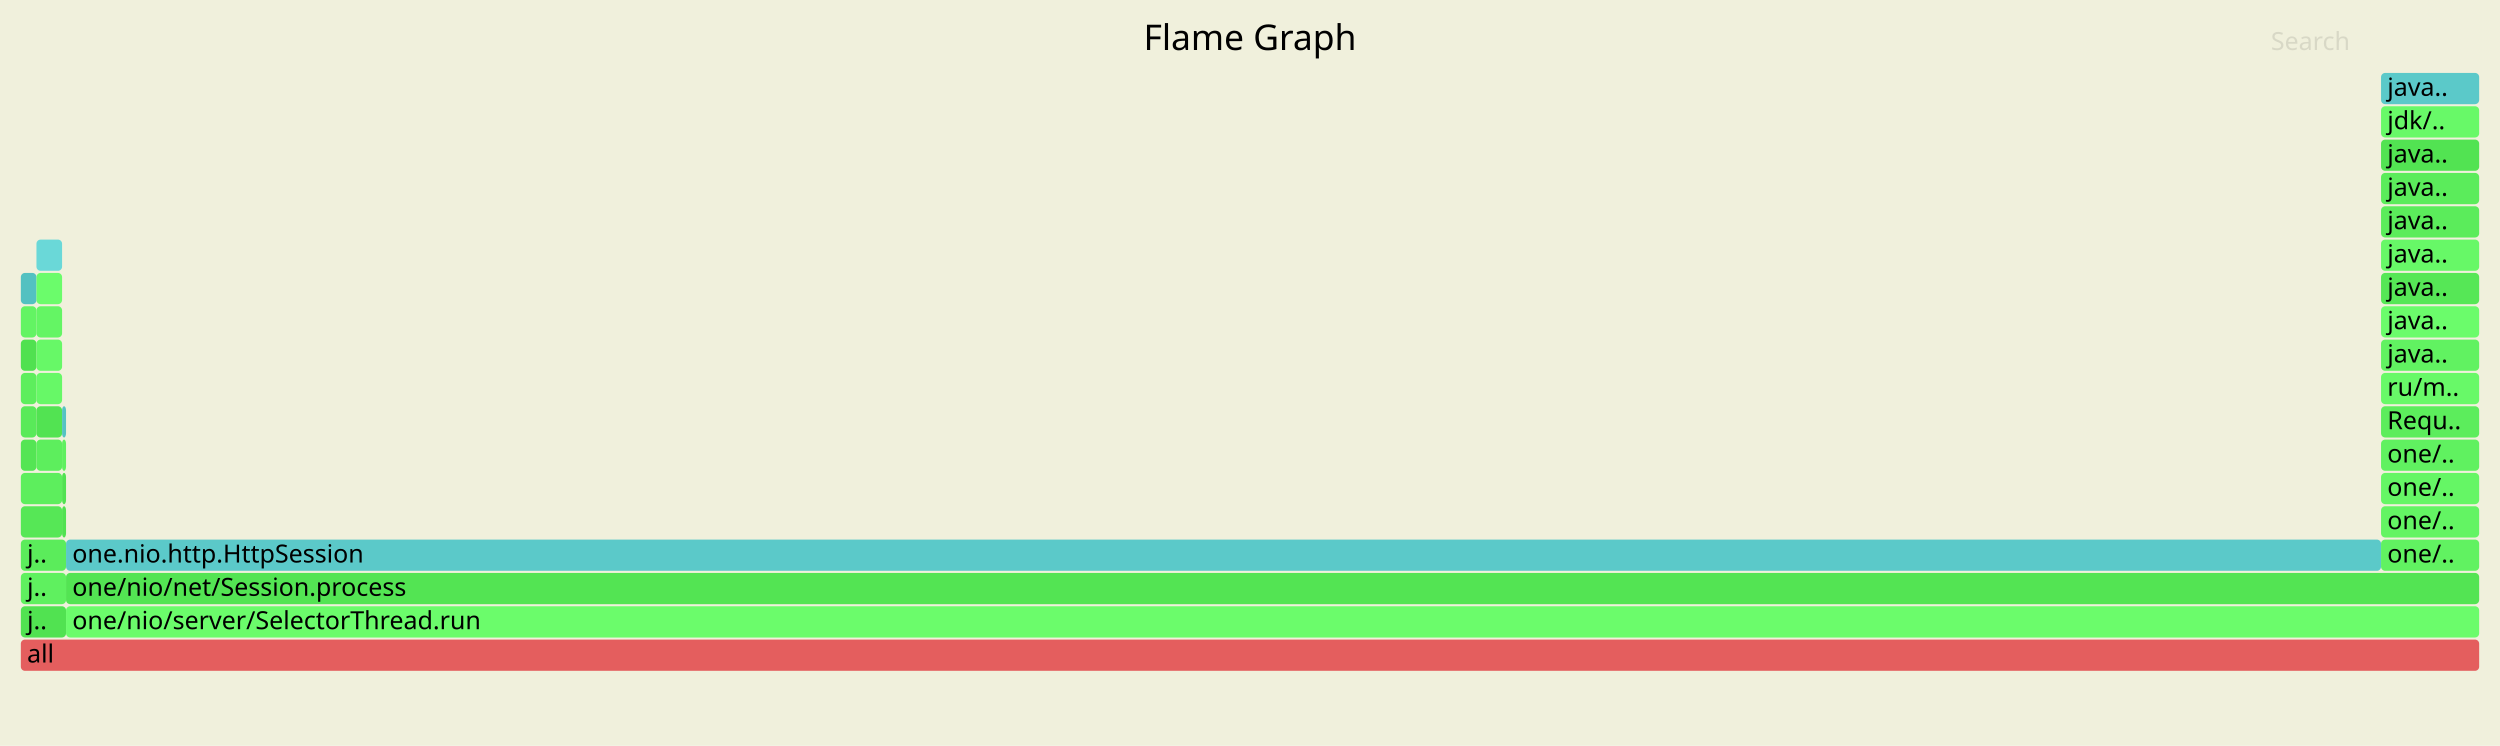
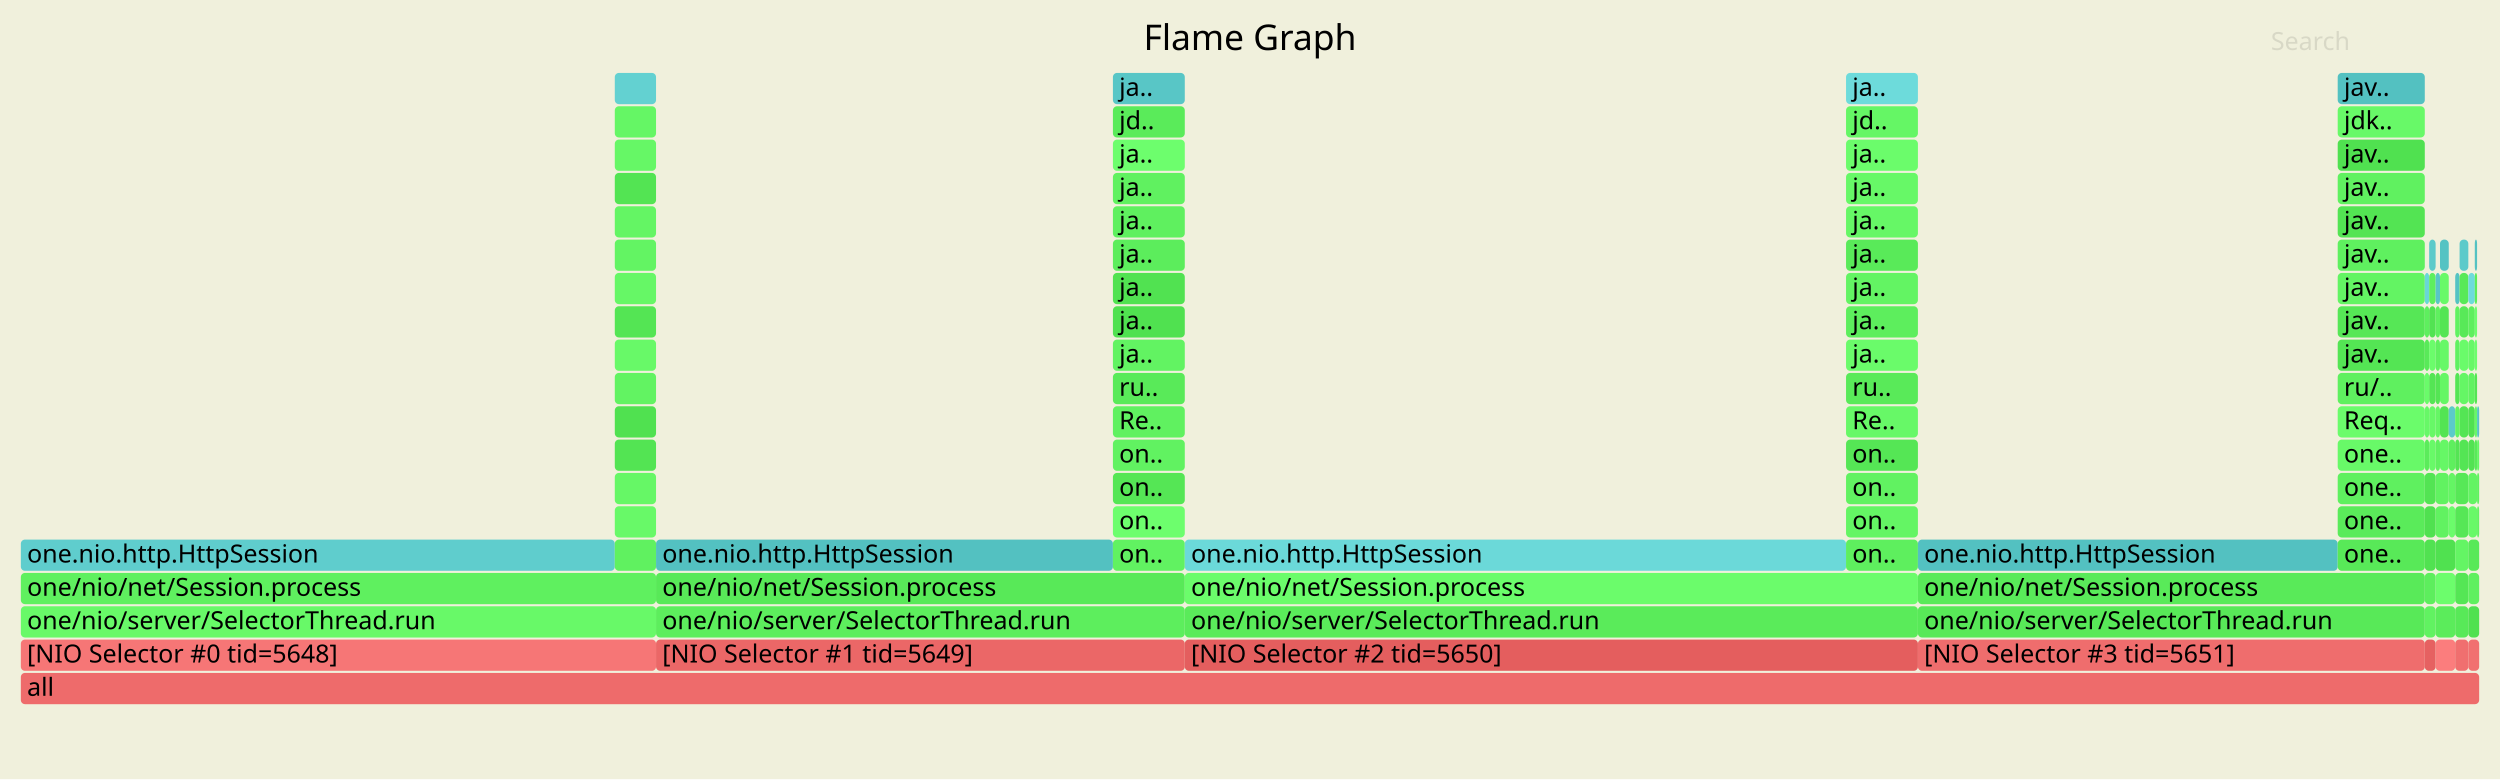
- <svg xmlns="http://www.w3.org/2000/svg" version="1.1" width="1200" height="358" viewBox="0 0 1200 358">
+ <svg xmlns="http://www.w3.org/2000/svg" version="1.1" width="1200" height="374" viewBox="0 0 1200 374">
  <style type="text/css">
	text { font-family:Verdana; font-size:12px; fill:rgb(0,0,0); }
	#search { opacity:0.1; cursor:pointer; }
	#search:hover, #search.show { opacity:1; }
	#subtitle { text-anchor:middle; font-color:rgb(160,160,160); }
	#title { text-anchor:middle; font-size:17px}
	#unzoom { cursor:pointer; }
	#frames &gt; *:hover { stroke:black; stroke-width:0.5; cursor:pointer; }
	.hide { display:none; }
	.parent { opacity:0.5; }
</style>
  <rect x="0" y="0" width="100%" height="100%" fill="rgb(240,240,220)" />
  <text id="title" x="600" y="24">Flame Graph</text>
-   <text id="details" x="10" y="341"> </text>
+   <text id="details" x="10" y="357"> </text>
  <text id="unzoom" x="10" y="24" class="hide">Reset Zoom</text>
  <text id="search" x="1090" y="24">Search</text>
-   <text id="matched" x="1090" y="341"> </text>
+   <text id="matched" x="1090" y="357"> </text>
  <g id="frames">
    <g>
-       <rect x="10.0" y="307.0" width="1180.0" height="15" fill="#e45e5e" rx="2" ry="2" />
-       <text x="13.0" y="318.0">all</text>
-     </g>
-     <g>
-       <rect x="10.0" y="291.0" width="21.7" height="15" fill="#51e251" rx="2" ry="2" />
-       <text x="13.0" y="302.0">j..</text>
-     </g>
-     <g>
-       <rect x="10.0" y="275.0" width="21.7" height="15" fill="#5ff05f" rx="2" ry="2" />
-       <text x="13.0" y="286.0">j..</text>
-     </g>
-     <g>
-       <rect x="10.0" y="259.0" width="21.7" height="15" fill="#5bec5b" rx="2" ry="2" />
-       <text x="13.0" y="270.0">j..</text>
-     </g>
-     <g>
-       <rect x="10.0" y="243.0" width="19.8" height="15" fill="#56e756" rx="2" ry="2" />
-       <text x="13.0" y="254.0" />
-     </g>
-     <g>
-       <rect x="10.0" y="227.0" width="19.8" height="15" fill="#5dee5d" rx="2" ry="2" />
-       <text x="13.0" y="238.0" />
-     </g>
-     <g>
-       <rect x="10.0" y="211.0" width="7.5" height="15" fill="#54e554" rx="2" ry="2" />
-       <text x="13.0" y="222.0" />
-     </g>
-     <g>
-       <rect x="10.0" y="195.0" width="7.5" height="15" fill="#59ea59" rx="2" ry="2" />
-       <text x="13.0" y="206.0" />
-     </g>
-     <g>
-       <rect x="10.0" y="179.0" width="7.5" height="15" fill="#5dee5d" rx="2" ry="2" />
-       <text x="13.0" y="190.0" />
-     </g>
-     <g>
-       <rect x="10.0" y="163.0" width="7.5" height="15" fill="#50e150" rx="2" ry="2" />
-       <text x="13.0" y="174.0" />
-     </g>
-     <g>
-       <rect x="10.0" y="147.0" width="7.5" height="15" fill="#63f463" rx="2" ry="2" />
-       <text x="13.0" y="158.0" />
-     </g>
-     <g>
-       <rect x="10.0" y="131.0" width="7.5" height="15" fill="#53c1c1" rx="2" ry="2" />
-       <text x="13.0" y="142.0" />
-     </g>
-     <g>
-       <rect x="17.5" y="211.0" width="12.3" height="15" fill="#5dee5d" rx="2" ry="2" />
-       <text x="20.5" y="222.0" />
-     </g>
-     <g>
-       <rect x="17.5" y="195.0" width="12.3" height="15" fill="#52e352" rx="2" ry="2" />
-       <text x="20.5" y="206.0" />
-     </g>
-     <g>
-       <rect x="17.5" y="179.0" width="12.3" height="15" fill="#67f867" rx="2" ry="2" />
-       <text x="20.5" y="190.0" />
-     </g>
-     <g>
-       <rect x="17.5" y="163.0" width="12.3" height="15" fill="#67f867" rx="2" ry="2" />
-       <text x="20.5" y="174.0" />
-     </g>
-     <g>
-       <rect x="17.5" y="147.0" width="12.3" height="15" fill="#64f564" rx="2" ry="2" />
-       <text x="20.5" y="158.0" />
-     </g>
-     <g>
-       <rect x="17.5" y="131.0" width="12.3" height="15" fill="#6bfc6b" rx="2" ry="2" />
-       <text x="20.5" y="142.0" />
-     </g>
-     <g>
-       <rect x="17.5" y="115.0" width="12.3" height="15" fill="#6ad8d8" rx="2" ry="2" />
-       <text x="20.5" y="126.0" />
-     </g>
-     <g>
-       <rect x="29.8" y="243.0" width="1.9" height="15" fill="#51e251" rx="2" ry="2" />
-       <text x="32.8" y="254.0" />
-     </g>
-     <g>
-       <rect x="29.8" y="227.0" width="1.9" height="15" fill="#51e251" rx="2" ry="2" />
-       <text x="32.8" y="238.0" />
-     </g>
-     <g>
-       <rect x="29.8" y="211.0" width="1.9" height="15" fill="#5ff05f" rx="2" ry="2" />
-       <text x="32.8" y="222.0" />
-     </g>
-     <g>
-       <rect x="29.8" y="195.0" width="1.9" height="15" fill="#55c3c3" rx="2" ry="2" />
-       <text x="32.8" y="206.0" />
-     </g>
-     <g>
-       <rect x="31.7" y="291.0" width="1158.3" height="15" fill="#6bfc6b" rx="2" ry="2" />
-       <text x="34.7" y="302.0">one/nio/server/SelectorThread.run</text>
-     </g>
-     <g>
-       <rect x="31.7" y="275.0" width="1158.3" height="15" fill="#53e453" rx="2" ry="2" />
-       <text x="34.7" y="286.0">one/nio/net/Session.process</text>
-     </g>
-     <g>
-       <rect x="31.7" y="259.0" width="1111.2" height="15" fill="#5bc9c9" rx="2" ry="2" />
-       <text x="34.7" y="270.0">one.nio.http.HttpSession</text>
-     </g>
-     <g>
-       <rect x="1142.9" y="259.0" width="47.1" height="15" fill="#61f261" rx="2" ry="2" />
-       <text x="1145.9" y="270.0">one/..</text>
-     </g>
-     <g>
-       <rect x="1142.9" y="243.0" width="47.1" height="15" fill="#63f463" rx="2" ry="2" />
-       <text x="1145.9" y="254.0">one/..</text>
-     </g>
-     <g>
-       <rect x="1142.9" y="227.0" width="47.1" height="15" fill="#65f665" rx="2" ry="2" />
-       <text x="1145.9" y="238.0">one/..</text>
-     </g>
-     <g>
-       <rect x="1142.9" y="211.0" width="47.1" height="15" fill="#60f160" rx="2" ry="2" />
-       <text x="1145.9" y="222.0">one/..</text>
-     </g>
-     <g>
-       <rect x="1142.9" y="195.0" width="47.1" height="15" fill="#5ced5c" rx="2" ry="2" />
-       <text x="1145.9" y="206.0">Requ..</text>
-     </g>
-     <g>
-       <rect x="1142.9" y="179.0" width="47.1" height="15" fill="#68f968" rx="2" ry="2" />
-       <text x="1145.9" y="190.0">ru/m..</text>
-     </g>
-     <g>
-       <rect x="1142.9" y="163.0" width="47.1" height="15" fill="#61f261" rx="2" ry="2" />
-       <text x="1145.9" y="174.0">java..</text>
-     </g>
-     <g>
-       <rect x="1142.9" y="147.0" width="47.1" height="15" fill="#6bfc6b" rx="2" ry="2" />
-       <text x="1145.9" y="158.0">java..</text>
-     </g>
-     <g>
-       <rect x="1142.9" y="131.0" width="47.1" height="15" fill="#56e756" rx="2" ry="2" />
-       <text x="1145.9" y="142.0">java..</text>
-     </g>
-     <g>
-       <rect x="1142.9" y="115.0" width="47.1" height="15" fill="#67f867" rx="2" ry="2" />
-       <text x="1145.9" y="126.0">java..</text>
-     </g>
-     <g>
-       <rect x="1142.9" y="99.0" width="47.1" height="15" fill="#5bec5b" rx="2" ry="2" />
-       <text x="1145.9" y="110.0">java..</text>
-     </g>
-     <g>
-       <rect x="1142.9" y="83.0" width="47.1" height="15" fill="#5bec5b" rx="2" ry="2" />
-       <text x="1145.9" y="94.0">java..</text>
-     </g>
-     <g>
-       <rect x="1142.9" y="67.0" width="47.1" height="15" fill="#52e352" rx="2" ry="2" />
-       <text x="1145.9" y="78.0">java..</text>
-     </g>
-     <g>
-       <rect x="1142.9" y="51.0" width="47.1" height="15" fill="#68f968" rx="2" ry="2" />
-       <text x="1145.9" y="62.0">jdk/..</text>
-     </g>
-     <g>
-       <rect x="1142.9" y="35.0" width="47.1" height="15" fill="#5bc9c9" rx="2" ry="2" />
-       <text x="1145.9" y="46.0">java..</text>
+       <rect x="10.0" y="323.0" width="1180.0" height="15" fill="#ee6b6b" rx="2" ry="2" />
+       <text x="13.0" y="334.0">all</text>
+     </g>
+     <g>
+       <rect x="10.0" y="307.0" width="304.9" height="15" fill="#f67676" rx="2" ry="2" />
+       <text x="13.0" y="318.0">[NIO Selector #0 tid=5648]</text>
+     </g>
+     <g>
+       <rect x="10.0" y="291.0" width="304.9" height="15" fill="#68f968" rx="2" ry="2" />
+       <text x="13.0" y="302.0">one/nio/server/SelectorThread.run</text>
+     </g>
+     <g>
+       <rect x="10.0" y="275.0" width="304.9" height="15" fill="#5ff05f" rx="2" ry="2" />
+       <text x="13.0" y="286.0">one/nio/net/Session.process</text>
+     </g>
+     <g>
+       <rect x="10.0" y="259.0" width="285.1" height="15" fill="#5fcdcd" rx="2" ry="2" />
+       <text x="13.0" y="270.0">one.nio.http.HttpSession</text>
+     </g>
+     <g>
+       <rect x="295.1" y="259.0" width="19.8" height="15" fill="#60f160" rx="2" ry="2" />
+       <text x="298.1" y="270.0" />
+     </g>
+     <g>
+       <rect x="295.1" y="243.0" width="19.8" height="15" fill="#68f968" rx="2" ry="2" />
+       <text x="298.1" y="254.0" />
+     </g>
+     <g>
+       <rect x="295.1" y="227.0" width="19.8" height="15" fill="#66f766" rx="2" ry="2" />
+       <text x="298.1" y="238.0" />
+     </g>
+     <g>
+       <rect x="295.1" y="211.0" width="19.8" height="15" fill="#53e453" rx="2" ry="2" />
+       <text x="298.1" y="222.0" />
+     </g>
+     <g>
+       <rect x="295.1" y="195.0" width="19.8" height="15" fill="#50e150" rx="2" ry="2" />
+       <text x="298.1" y="206.0" />
+     </g>
+     <g>
+       <rect x="295.1" y="179.0" width="19.8" height="15" fill="#62f362" rx="2" ry="2" />
+       <text x="298.1" y="190.0" />
+     </g>
+     <g>
+       <rect x="295.1" y="163.0" width="19.8" height="15" fill="#68f968" rx="2" ry="2" />
+       <text x="298.1" y="174.0" />
+     </g>
+     <g>
+       <rect x="295.1" y="147.0" width="19.8" height="15" fill="#54e554" rx="2" ry="2" />
+       <text x="298.1" y="158.0" />
+     </g>
+     <g>
+       <rect x="295.1" y="131.0" width="19.8" height="15" fill="#66f766" rx="2" ry="2" />
+       <text x="298.1" y="142.0" />
+     </g>
+     <g>
+       <rect x="295.1" y="115.0" width="19.8" height="15" fill="#63f463" rx="2" ry="2" />
+       <text x="298.1" y="126.0" />
+     </g>
+     <g>
+       <rect x="295.1" y="99.0" width="19.8" height="15" fill="#64f564" rx="2" ry="2" />
+       <text x="298.1" y="110.0" />
+     </g>
+     <g>
+       <rect x="295.1" y="83.0" width="19.8" height="15" fill="#53e453" rx="2" ry="2" />
+       <text x="298.1" y="94.0" />
+     </g>
+     <g>
+       <rect x="295.1" y="67.0" width="19.8" height="15" fill="#66f766" rx="2" ry="2" />
+       <text x="298.1" y="78.0" />
+     </g>
+     <g>
+       <rect x="295.1" y="51.0" width="19.8" height="15" fill="#65f665" rx="2" ry="2" />
+       <text x="298.1" y="62.0" />
+     </g>
+     <g>
+       <rect x="295.1" y="35.0" width="19.8" height="15" fill="#63d1d1" rx="2" ry="2" />
+       <text x="298.1" y="46.0" />
+     </g>
+     <g>
+       <rect x="314.9" y="307.0" width="253.8" height="15" fill="#eb6767" rx="2" ry="2" />
+       <text x="317.9" y="318.0">[NIO Selector #1 tid=5649]</text>
+     </g>
+     <g>
+       <rect x="314.9" y="291.0" width="253.8" height="15" fill="#5dee5d" rx="2" ry="2" />
+       <text x="317.9" y="302.0">one/nio/server/SelectorThread.run</text>
+     </g>
+     <g>
+       <rect x="314.9" y="275.0" width="253.8" height="15" fill="#58e958" rx="2" ry="2" />
+       <text x="317.9" y="286.0">one/nio/net/Session.process</text>
+     </g>
+     <g>
+       <rect x="314.9" y="259.0" width="219.3" height="15" fill="#53c1c1" rx="2" ry="2" />
+       <text x="317.9" y="270.0">one.nio.http.HttpSession</text>
+     </g>
+     <g>
+       <rect x="534.2" y="259.0" width="34.5" height="15" fill="#61f261" rx="2" ry="2" />
+       <text x="537.2" y="270.0">on..</text>
+     </g>
+     <g>
+       <rect x="534.2" y="243.0" width="34.5" height="15" fill="#6dfe6d" rx="2" ry="2" />
+       <text x="537.2" y="254.0">on..</text>
+     </g>
+     <g>
+       <rect x="534.2" y="227.0" width="34.5" height="15" fill="#55e655" rx="2" ry="2" />
+       <text x="537.2" y="238.0">on..</text>
+     </g>
+     <g>
+       <rect x="534.2" y="211.0" width="34.5" height="15" fill="#61f261" rx="2" ry="2" />
+       <text x="537.2" y="222.0">on..</text>
+     </g>
+     <g>
+       <rect x="534.2" y="195.0" width="34.5" height="15" fill="#60f160" rx="2" ry="2" />
+       <text x="537.2" y="206.0">Re..</text>
+     </g>
+     <g>
+       <rect x="534.2" y="179.0" width="34.5" height="15" fill="#59ea59" rx="2" ry="2" />
+       <text x="537.2" y="190.0">ru..</text>
+     </g>
+     <g>
+       <rect x="534.2" y="163.0" width="34.5" height="15" fill="#62f362" rx="2" ry="2" />
+       <text x="537.2" y="174.0">ja..</text>
+     </g>
+     <g>
+       <rect x="534.2" y="147.0" width="34.5" height="15" fill="#50e150" rx="2" ry="2" />
+       <text x="537.2" y="158.0">ja..</text>
+     </g>
+     <g>
+       <rect x="534.2" y="131.0" width="34.5" height="15" fill="#51e251" rx="2" ry="2" />
+       <text x="537.2" y="142.0">ja..</text>
+     </g>
+     <g>
+       <rect x="534.2" y="115.0" width="34.5" height="15" fill="#5ced5c" rx="2" ry="2" />
+       <text x="537.2" y="126.0">ja..</text>
+     </g>
+     <g>
+       <rect x="534.2" y="99.0" width="34.5" height="15" fill="#5ff05f" rx="2" ry="2" />
+       <text x="537.2" y="110.0">ja..</text>
+     </g>
+     <g>
+       <rect x="534.2" y="83.0" width="34.5" height="15" fill="#60f160" rx="2" ry="2" />
+       <text x="537.2" y="94.0">ja..</text>
+     </g>
+     <g>
+       <rect x="534.2" y="67.0" width="34.5" height="15" fill="#6dfe6d" rx="2" ry="2" />
+       <text x="537.2" y="78.0">ja..</text>
+     </g>
+     <g>
+       <rect x="534.2" y="51.0" width="34.5" height="15" fill="#5aeb5a" rx="2" ry="2" />
+       <text x="537.2" y="62.0">jd..</text>
+     </g>
+     <g>
+       <rect x="534.2" y="35.0" width="34.5" height="15" fill="#58c6c6" rx="2" ry="2" />
+       <text x="537.2" y="46.0">ja..</text>
+     </g>
+     <g>
+       <rect x="568.7" y="307.0" width="351.9" height="15" fill="#e45e5e" rx="2" ry="2" />
+       <text x="571.7" y="318.0">[NIO Selector #2 tid=5650]</text>
+     </g>
+     <g>
+       <rect x="568.7" y="291.0" width="351.9" height="15" fill="#5aeb5a" rx="2" ry="2" />
+       <text x="571.7" y="302.0">one/nio/server/SelectorThread.run</text>
+     </g>
+     <g>
+       <rect x="568.7" y="275.0" width="351.9" height="15" fill="#6bfc6b" rx="2" ry="2" />
+       <text x="571.7" y="286.0">one/nio/net/Session.process</text>
+     </g>
+     <g>
+       <rect x="568.7" y="259.0" width="317.4" height="15" fill="#6bd9d9" rx="2" ry="2" />
+       <text x="571.7" y="270.0">one.nio.http.HttpSession</text>
+     </g>
+     <g>
+       <rect x="886.1" y="259.0" width="34.5" height="15" fill="#5eef5e" rx="2" ry="2" />
+       <text x="889.1" y="270.0">on..</text>
+     </g>
+     <g>
+       <rect x="886.1" y="243.0" width="34.5" height="15" fill="#64f564" rx="2" ry="2" />
+       <text x="889.1" y="254.0">on..</text>
+     </g>
+     <g>
+       <rect x="886.1" y="227.0" width="34.5" height="15" fill="#61f261" rx="2" ry="2" />
+       <text x="889.1" y="238.0">on..</text>
+     </g>
+     <g>
+       <rect x="886.1" y="211.0" width="34.5" height="15" fill="#55e655" rx="2" ry="2" />
+       <text x="889.1" y="222.0">on..</text>
+     </g>
+     <g>
+       <rect x="886.1" y="195.0" width="34.5" height="15" fill="#67f867" rx="2" ry="2" />
+       <text x="889.1" y="206.0">Re..</text>
+     </g>
+     <g>
+       <rect x="886.1" y="179.0" width="34.5" height="15" fill="#59ea59" rx="2" ry="2" />
+       <text x="889.1" y="190.0">ru..</text>
+     </g>
+     <g>
+       <rect x="886.1" y="163.0" width="34.5" height="15" fill="#6afb6a" rx="2" ry="2" />
+       <text x="889.1" y="174.0">ja..</text>
+     </g>
+     <g>
+       <rect x="886.1" y="147.0" width="34.5" height="15" fill="#5dee5d" rx="2" ry="2" />
+       <text x="889.1" y="158.0">ja..</text>
+     </g>
+     <g>
+       <rect x="886.1" y="131.0" width="34.5" height="15" fill="#63f463" rx="2" ry="2" />
+       <text x="889.1" y="142.0">ja..</text>
+     </g>
+     <g>
+       <rect x="886.1" y="115.0" width="34.5" height="15" fill="#59ea59" rx="2" ry="2" />
+       <text x="889.1" y="126.0">ja..</text>
+     </g>
+     <g>
+       <rect x="886.1" y="99.0" width="34.5" height="15" fill="#66f766" rx="2" ry="2" />
+       <text x="889.1" y="110.0">ja..</text>
+     </g>
+     <g>
+       <rect x="886.1" y="83.0" width="34.5" height="15" fill="#67f867" rx="2" ry="2" />
+       <text x="889.1" y="94.0">ja..</text>
+     </g>
+     <g>
+       <rect x="886.1" y="67.0" width="34.5" height="15" fill="#6bfc6b" rx="2" ry="2" />
+       <text x="889.1" y="78.0">ja..</text>
+     </g>
+     <g>
+       <rect x="886.1" y="51.0" width="34.5" height="15" fill="#65f665" rx="2" ry="2" />
+       <text x="889.1" y="62.0">jd..</text>
+     </g>
+     <g>
+       <rect x="886.1" y="35.0" width="34.5" height="15" fill="#6ddbdb" rx="2" ry="2" />
+       <text x="889.1" y="46.0">ja..</text>
+     </g>
+     <g>
+       <rect x="920.6" y="307.0" width="243.3" height="15" fill="#ef6d6d" rx="2" ry="2" />
+       <text x="923.6" y="318.0">[NIO Selector #3 tid=5651]</text>
+     </g>
+     <g>
+       <rect x="920.6" y="291.0" width="243.3" height="15" fill="#58e958" rx="2" ry="2" />
+       <text x="923.6" y="302.0">one/nio/server/SelectorThread.run</text>
+     </g>
+     <g>
+       <rect x="920.6" y="275.0" width="243.3" height="15" fill="#59ea59" rx="2" ry="2" />
+       <text x="923.6" y="286.0">one/nio/net/Session.process</text>
+     </g>
+     <g>
+       <rect x="920.6" y="259.0" width="201.5" height="15" fill="#53c1c1" rx="2" ry="2" />
+       <text x="923.6" y="270.0">one.nio.http.HttpSession</text>
+     </g>
+     <g>
+       <rect x="1122.1" y="259.0" width="41.8" height="15" fill="#58e958" rx="2" ry="2" />
+       <text x="1125.1" y="270.0">one..</text>
+     </g>
+     <g>
+       <rect x="1122.1" y="243.0" width="41.8" height="15" fill="#5aeb5a" rx="2" ry="2" />
+       <text x="1125.1" y="254.0">one..</text>
+     </g>
+     <g>
+       <rect x="1122.1" y="227.0" width="41.8" height="15" fill="#5ff05f" rx="2" ry="2" />
+       <text x="1125.1" y="238.0">one..</text>
+     </g>
+     <g>
+       <rect x="1122.1" y="211.0" width="41.8" height="15" fill="#68f968" rx="2" ry="2" />
+       <text x="1125.1" y="222.0">one..</text>
+     </g>
+     <g>
+       <rect x="1122.1" y="195.0" width="41.8" height="15" fill="#6bfc6b" rx="2" ry="2" />
+       <text x="1125.1" y="206.0">Req..</text>
+     </g>
+     <g>
+       <rect x="1122.1" y="179.0" width="41.8" height="15" fill="#5ff05f" rx="2" ry="2" />
+       <text x="1125.1" y="190.0">ru/..</text>
+     </g>
+     <g>
+       <rect x="1122.1" y="163.0" width="41.8" height="15" fill="#54e554" rx="2" ry="2" />
+       <text x="1125.1" y="174.0">jav..</text>
+     </g>
+     <g>
+       <rect x="1122.1" y="147.0" width="41.8" height="15" fill="#56e756" rx="2" ry="2" />
+       <text x="1125.1" y="158.0">jav..</text>
+     </g>
+     <g>
+       <rect x="1122.1" y="131.0" width="41.8" height="15" fill="#63f463" rx="2" ry="2" />
+       <text x="1125.1" y="142.0">jav..</text>
+     </g>
+     <g>
+       <rect x="1122.1" y="115.0" width="41.8" height="15" fill="#5ff05f" rx="2" ry="2" />
+       <text x="1125.1" y="126.0">jav..</text>
+     </g>
+     <g>
+       <rect x="1122.1" y="99.0" width="41.8" height="15" fill="#53e453" rx="2" ry="2" />
+       <text x="1125.1" y="110.0">jav..</text>
+     </g>
+     <g>
+       <rect x="1122.1" y="83.0" width="41.8" height="15" fill="#60f160" rx="2" ry="2" />
+       <text x="1125.1" y="94.0">jav..</text>
+     </g>
+     <g>
+       <rect x="1122.1" y="67.0" width="41.8" height="15" fill="#50e150" rx="2" ry="2" />
+       <text x="1125.1" y="78.0">jav..</text>
+     </g>
+     <g>
+       <rect x="1122.1" y="51.0" width="41.8" height="15" fill="#68f968" rx="2" ry="2" />
+       <text x="1125.1" y="62.0">jdk..</text>
+     </g>
+     <g>
+       <rect x="1122.1" y="35.0" width="41.8" height="15" fill="#53c1c1" rx="2" ry="2" />
+       <text x="1125.1" y="46.0">jav..</text>
+     </g>
+     <g>
+       <rect x="1163.9" y="307.0" width="5.2" height="15" fill="#e66161" rx="2" ry="2" />
+       <text x="1166.9" y="318.0" />
+     </g>
+     <g>
+       <rect x="1163.9" y="291.0" width="5.2" height="15" fill="#61f261" rx="2" ry="2" />
+       <text x="1166.9" y="302.0" />
+     </g>
+     <g>
+       <rect x="1163.9" y="275.0" width="5.2" height="15" fill="#5dee5d" rx="2" ry="2" />
+       <text x="1166.9" y="286.0" />
+     </g>
+     <g>
+       <rect x="1163.9" y="259.0" width="5.2" height="15" fill="#51e251" rx="2" ry="2" />
+       <text x="1166.9" y="270.0" />
+     </g>
+     <g>
+       <rect x="1163.9" y="243.0" width="5.2" height="15" fill="#50e150" rx="2" ry="2" />
+       <text x="1166.9" y="254.0" />
+     </g>
+     <g>
+       <rect x="1163.9" y="227.0" width="5.2" height="15" fill="#53e453" rx="2" ry="2" />
+       <text x="1166.9" y="238.0" />
+     </g>
+     <g>
+       <rect x="1163.9" y="211.0" width="2.1" height="15" fill="#5bec5b" rx="2" ry="2" />
+       <text x="1166.9" y="222.0" />
+     </g>
+     <g>
+       <rect x="1163.9" y="195.0" width="2.1" height="15" fill="#67f867" rx="2" ry="2" />
+       <text x="1166.9" y="206.0" />
+     </g>
+     <g>
+       <rect x="1163.9" y="179.0" width="2.1" height="15" fill="#6afb6a" rx="2" ry="2" />
+       <text x="1166.9" y="190.0" />
+     </g>
+     <g>
+       <rect x="1163.9" y="163.0" width="2.1" height="15" fill="#59ea59" rx="2" ry="2" />
+       <text x="1166.9" y="174.0" />
+     </g>
+     <g>
+       <rect x="1163.9" y="147.0" width="2.1" height="15" fill="#5eef5e" rx="2" ry="2" />
+       <text x="1166.9" y="158.0" />
+     </g>
+     <g>
+       <rect x="1163.9" y="131.0" width="2.1" height="15" fill="#69d7d7" rx="2" ry="2" />
+       <text x="1166.9" y="142.0" />
+     </g>
+     <g>
+       <rect x="1166.0" y="211.0" width="3.1" height="15" fill="#68f968" rx="2" ry="2" />
+       <text x="1169.0" y="222.0" />
+     </g>
+     <g>
+       <rect x="1166.0" y="195.0" width="3.1" height="15" fill="#67f867" rx="2" ry="2" />
+       <text x="1169.0" y="206.0" />
+     </g>
+     <g>
+       <rect x="1166.0" y="179.0" width="3.1" height="15" fill="#54e554" rx="2" ry="2" />
+       <text x="1169.0" y="190.0" />
+     </g>
+     <g>
+       <rect x="1166.0" y="163.0" width="3.1" height="15" fill="#6bfc6b" rx="2" ry="2" />
+       <text x="1169.0" y="174.0" />
+     </g>
+     <g>
+       <rect x="1166.0" y="147.0" width="3.1" height="15" fill="#52e352" rx="2" ry="2" />
+       <text x="1169.0" y="158.0" />
+     </g>
+     <g>
+       <rect x="1166.0" y="131.0" width="3.1" height="15" fill="#5eef5e" rx="2" ry="2" />
+       <text x="1169.0" y="142.0" />
+     </g>
+     <g>
+       <rect x="1166.0" y="115.0" width="3.1" height="15" fill="#5ccaca" rx="2" ry="2" />
+       <text x="1169.0" y="126.0" />
+     </g>
+     <g>
+       <rect x="1169.1" y="307.0" width="9.4" height="15" fill="#fb7d7d" rx="2" ry="2" />
+       <text x="1172.1" y="318.0" />
+     </g>
+     <g>
+       <rect x="1169.1" y="291.0" width="9.4" height="15" fill="#5bec5b" rx="2" ry="2" />
+       <text x="1172.1" y="302.0" />
+     </g>
+     <g>
+       <rect x="1169.1" y="275.0" width="9.4" height="15" fill="#6cfd6c" rx="2" ry="2" />
+       <text x="1172.1" y="286.0" />
+     </g>
+     <g>
+       <rect x="1169.1" y="259.0" width="9.4" height="15" fill="#50e150" rx="2" ry="2" />
+       <text x="1172.1" y="270.0" />
+     </g>
+     <g>
+       <rect x="1169.1" y="243.0" width="6.3" height="15" fill="#61f261" rx="2" ry="2" />
+       <text x="1172.1" y="254.0" />
+     </g>
+     <g>
+       <rect x="1169.1" y="227.0" width="6.3" height="15" fill="#61f261" rx="2" ry="2" />
+       <text x="1172.1" y="238.0" />
+     </g>
+     <g>
+       <rect x="1169.1" y="211.0" width="2.1" height="15" fill="#60f160" rx="2" ry="2" />
+       <text x="1172.1" y="222.0" />
+     </g>
+     <g>
+       <rect x="1169.1" y="195.0" width="2.1" height="15" fill="#65f665" rx="2" ry="2" />
+       <text x="1172.1" y="206.0" />
+     </g>
+     <g>
+       <rect x="1169.1" y="179.0" width="2.1" height="15" fill="#54e554" rx="2" ry="2" />
+       <text x="1172.1" y="190.0" />
+     </g>
+     <g>
+       <rect x="1169.1" y="163.0" width="2.1" height="15" fill="#60f160" rx="2" ry="2" />
+       <text x="1172.1" y="174.0" />
+     </g>
+     <g>
+       <rect x="1169.1" y="147.0" width="2.1" height="15" fill="#5ff05f" rx="2" ry="2" />
+       <text x="1172.1" y="158.0" />
+     </g>
+     <g>
+       <rect x="1169.1" y="131.0" width="2.1" height="15" fill="#58c6c6" rx="2" ry="2" />
+       <text x="1172.1" y="142.0" />
+     </g>
+     <g>
+       <rect x="1171.2" y="211.0" width="4.2" height="15" fill="#66f766" rx="2" ry="2" />
+       <text x="1174.2" y="222.0" />
+     </g>
+     <g>
+       <rect x="1171.2" y="195.0" width="4.2" height="15" fill="#53e453" rx="2" ry="2" />
+       <text x="1174.2" y="206.0" />
+     </g>
+     <g>
+       <rect x="1171.2" y="179.0" width="4.2" height="15" fill="#65f665" rx="2" ry="2" />
+       <text x="1174.2" y="190.0" />
+     </g>
+     <g>
+       <rect x="1171.2" y="163.0" width="4.2" height="15" fill="#67f867" rx="2" ry="2" />
+       <text x="1174.2" y="174.0" />
+     </g>
+     <g>
+       <rect x="1171.2" y="147.0" width="4.2" height="15" fill="#54e554" rx="2" ry="2" />
+       <text x="1174.2" y="158.0" />
+     </g>
+     <g>
+       <rect x="1171.2" y="131.0" width="4.2" height="15" fill="#68f968" rx="2" ry="2" />
+       <text x="1174.2" y="142.0" />
+     </g>
+     <g>
+       <rect x="1171.2" y="115.0" width="4.2" height="15" fill="#55c3c3" rx="2" ry="2" />
+       <text x="1174.2" y="126.0" />
+     </g>
+     <g>
+       <rect x="1175.4" y="243.0" width="3.1" height="15" fill="#6bfc6b" rx="2" ry="2" />
+       <text x="1178.4" y="254.0" />
+     </g>
+     <g>
+       <rect x="1175.4" y="227.0" width="3.1" height="15" fill="#64f564" rx="2" ry="2" />
+       <text x="1178.4" y="238.0" />
+     </g>
+     <g>
+       <rect x="1175.4" y="211.0" width="3.1" height="15" fill="#5eef5e" rx="2" ry="2" />
+       <text x="1178.4" y="222.0" />
+     </g>
+     <g>
+       <rect x="1175.4" y="195.0" width="3.1" height="15" fill="#5ccaca" rx="2" ry="2" />
+       <text x="1178.4" y="206.0" />
+     </g>
+     <g>
+       <rect x="1178.5" y="307.0" width="6.3" height="15" fill="#f06f6f" rx="2" ry="2" />
+       <text x="1181.5" y="318.0" />
+     </g>
+     <g>
+       <rect x="1178.5" y="291.0" width="6.3" height="15" fill="#58e958" rx="2" ry="2" />
+       <text x="1181.5" y="302.0" />
+     </g>
+     <g>
+       <rect x="1178.5" y="275.0" width="6.3" height="15" fill="#55e655" rx="2" ry="2" />
+       <text x="1181.5" y="286.0" />
+     </g>
+     <g>
+       <rect x="1178.5" y="259.0" width="6.3" height="15" fill="#64f564" rx="2" ry="2" />
+       <text x="1181.5" y="270.0" />
+     </g>
+     <g>
+       <rect x="1178.5" y="243.0" width="6.3" height="15" fill="#56e756" rx="2" ry="2" />
+       <text x="1181.5" y="254.0" />
+     </g>
+     <g>
+       <rect x="1178.5" y="227.0" width="6.3" height="15" fill="#57e857" rx="2" ry="2" />
+       <text x="1181.5" y="238.0" />
+     </g>
+     <g>
+       <rect x="1178.5" y="211.0" width="2.1" height="15" fill="#54e554" rx="2" ry="2" />
+       <text x="1181.5" y="222.0" />
+     </g>
+     <g>
+       <rect x="1178.5" y="195.0" width="2.1" height="15" fill="#63f463" rx="2" ry="2" />
+       <text x="1181.5" y="206.0" />
+     </g>
+     <g>
+       <rect x="1178.5" y="179.0" width="2.1" height="15" fill="#54e554" rx="2" ry="2" />
+       <text x="1181.5" y="190.0" />
+     </g>
+     <g>
+       <rect x="1178.5" y="163.0" width="2.1" height="15" fill="#60f160" rx="2" ry="2" />
+       <text x="1181.5" y="174.0" />
+     </g>
+     <g>
+       <rect x="1178.5" y="147.0" width="2.1" height="15" fill="#61f261" rx="2" ry="2" />
+       <text x="1181.5" y="158.0" />
+     </g>
+     <g>
+       <rect x="1178.5" y="131.0" width="2.1" height="15" fill="#55c3c3" rx="2" ry="2" />
+       <text x="1181.5" y="142.0" />
+     </g>
+     <g>
+       <rect x="1180.6" y="211.0" width="4.2" height="15" fill="#54e554" rx="2" ry="2" />
+       <text x="1183.6" y="222.0" />
+     </g>
+     <g>
+       <rect x="1180.6" y="195.0" width="4.2" height="15" fill="#54e554" rx="2" ry="2" />
+       <text x="1183.6" y="206.0" />
+     </g>
+     <g>
+       <rect x="1180.6" y="179.0" width="4.2" height="15" fill="#65f665" rx="2" ry="2" />
+       <text x="1183.6" y="190.0" />
+     </g>
+     <g>
+       <rect x="1180.6" y="163.0" width="4.2" height="15" fill="#6afb6a" rx="2" ry="2" />
+       <text x="1183.6" y="174.0" />
+     </g>
+     <g>
+       <rect x="1180.6" y="147.0" width="4.2" height="15" fill="#58e958" rx="2" ry="2" />
+       <text x="1183.6" y="158.0" />
+     </g>
+     <g>
+       <rect x="1180.6" y="131.0" width="4.2" height="15" fill="#58e958" rx="2" ry="2" />
+       <text x="1183.6" y="142.0" />
+     </g>
+     <g>
+       <rect x="1180.6" y="115.0" width="4.2" height="15" fill="#5ccaca" rx="2" ry="2" />
+       <text x="1183.6" y="126.0" />
+     </g>
+     <g>
+       <rect x="1184.8" y="307.0" width="5.2" height="15" fill="#f17070" rx="2" ry="2" />
+       <text x="1187.8" y="318.0" />
+     </g>
+     <g>
+       <rect x="1184.8" y="291.0" width="5.2" height="15" fill="#50e150" rx="2" ry="2" />
+       <text x="1187.8" y="302.0" />
+     </g>
+     <g>
+       <rect x="1184.8" y="275.0" width="5.2" height="15" fill="#5ff05f" rx="2" ry="2" />
+       <text x="1187.8" y="286.0" />
+     </g>
+     <g>
+       <rect x="1184.8" y="259.0" width="5.2" height="15" fill="#58e958" rx="2" ry="2" />
+       <text x="1187.8" y="270.0" />
+     </g>
+     <g>
+       <rect x="1184.8" y="243.0" width="4.2" height="15" fill="#68f968" rx="2" ry="2" />
+       <text x="1187.8" y="254.0" />
+     </g>
+     <g>
+       <rect x="1184.8" y="227.0" width="4.2" height="15" fill="#63f463" rx="2" ry="2" />
+       <text x="1187.8" y="238.0" />
+     </g>
+     <g>
+       <rect x="1184.8" y="211.0" width="3.1" height="15" fill="#52e352" rx="2" ry="2" />
+       <text x="1187.8" y="222.0" />
+     </g>
+     <g>
+       <rect x="1184.8" y="195.0" width="3.1" height="15" fill="#50e150" rx="2" ry="2" />
+       <text x="1187.8" y="206.0" />
+     </g>
+     <g>
+       <rect x="1184.8" y="179.0" width="3.1" height="15" fill="#61f261" rx="2" ry="2" />
+       <text x="1187.8" y="190.0" />
+     </g>
+     <g>
+       <rect x="1184.8" y="163.0" width="3.1" height="15" fill="#67f867" rx="2" ry="2" />
+       <text x="1187.8" y="174.0" />
+     </g>
+     <g>
+       <rect x="1184.8" y="147.0" width="3.1" height="15" fill="#5eef5e" rx="2" ry="2" />
+       <text x="1187.8" y="158.0" />
+     </g>
+     <g>
+       <rect x="1184.8" y="131.0" width="3.1" height="15" fill="#6ddbdb" rx="2" ry="2" />
+       <text x="1187.8" y="142.0" />
+     </g>
+     <g>
+       <rect x="1187.9" y="211.0" width="1.1" height="15" fill="#59ea59" rx="2" ry="2" />
+       <text x="1190.9" y="222.0" />
+     </g>
+     <g>
+       <rect x="1187.9" y="195.0" width="1.1" height="15" fill="#67f867" rx="2" ry="2" />
+       <text x="1190.9" y="206.0" />
+     </g>
+     <g>
+       <rect x="1187.9" y="179.0" width="1.1" height="15" fill="#54e554" rx="2" ry="2" />
+       <text x="1190.9" y="190.0" />
+     </g>
+     <g>
+       <rect x="1187.9" y="163.0" width="1.1" height="15" fill="#6dfe6d" rx="2" ry="2" />
+       <text x="1190.9" y="174.0" />
+     </g>
+     <g>
+       <rect x="1187.9" y="147.0" width="1.1" height="15" fill="#6dfe6d" rx="2" ry="2" />
+       <text x="1190.9" y="158.0" />
+     </g>
+     <g>
+       <rect x="1187.9" y="131.0" width="1.1" height="15" fill="#5ced5c" rx="2" ry="2" />
+       <text x="1190.9" y="142.0" />
+     </g>
+     <g>
+       <rect x="1187.9" y="115.0" width="1.1" height="15" fill="#54c2c2" rx="2" ry="2" />
+       <text x="1190.9" y="126.0" />
+     </g>
+     <g>
+       <rect x="1189.0" y="243.0" width="1.0" height="15" fill="#62f362" rx="2" ry="2" />
+       <text x="1192.0" y="254.0" />
+     </g>
+     <g>
+       <rect x="1189.0" y="227.0" width="1.0" height="15" fill="#60f160" rx="2" ry="2" />
+       <text x="1192.0" y="238.0" />
+     </g>
+     <g>
+       <rect x="1189.0" y="211.0" width="1.0" height="15" fill="#65f665" rx="2" ry="2" />
+       <text x="1192.0" y="222.0" />
+     </g>
+     <g>
+       <rect x="1189.0" y="195.0" width="1.0" height="15" fill="#56c4c4" rx="2" ry="2" />
+       <text x="1192.0" y="206.0" />
    </g>
  </g>
</svg>
